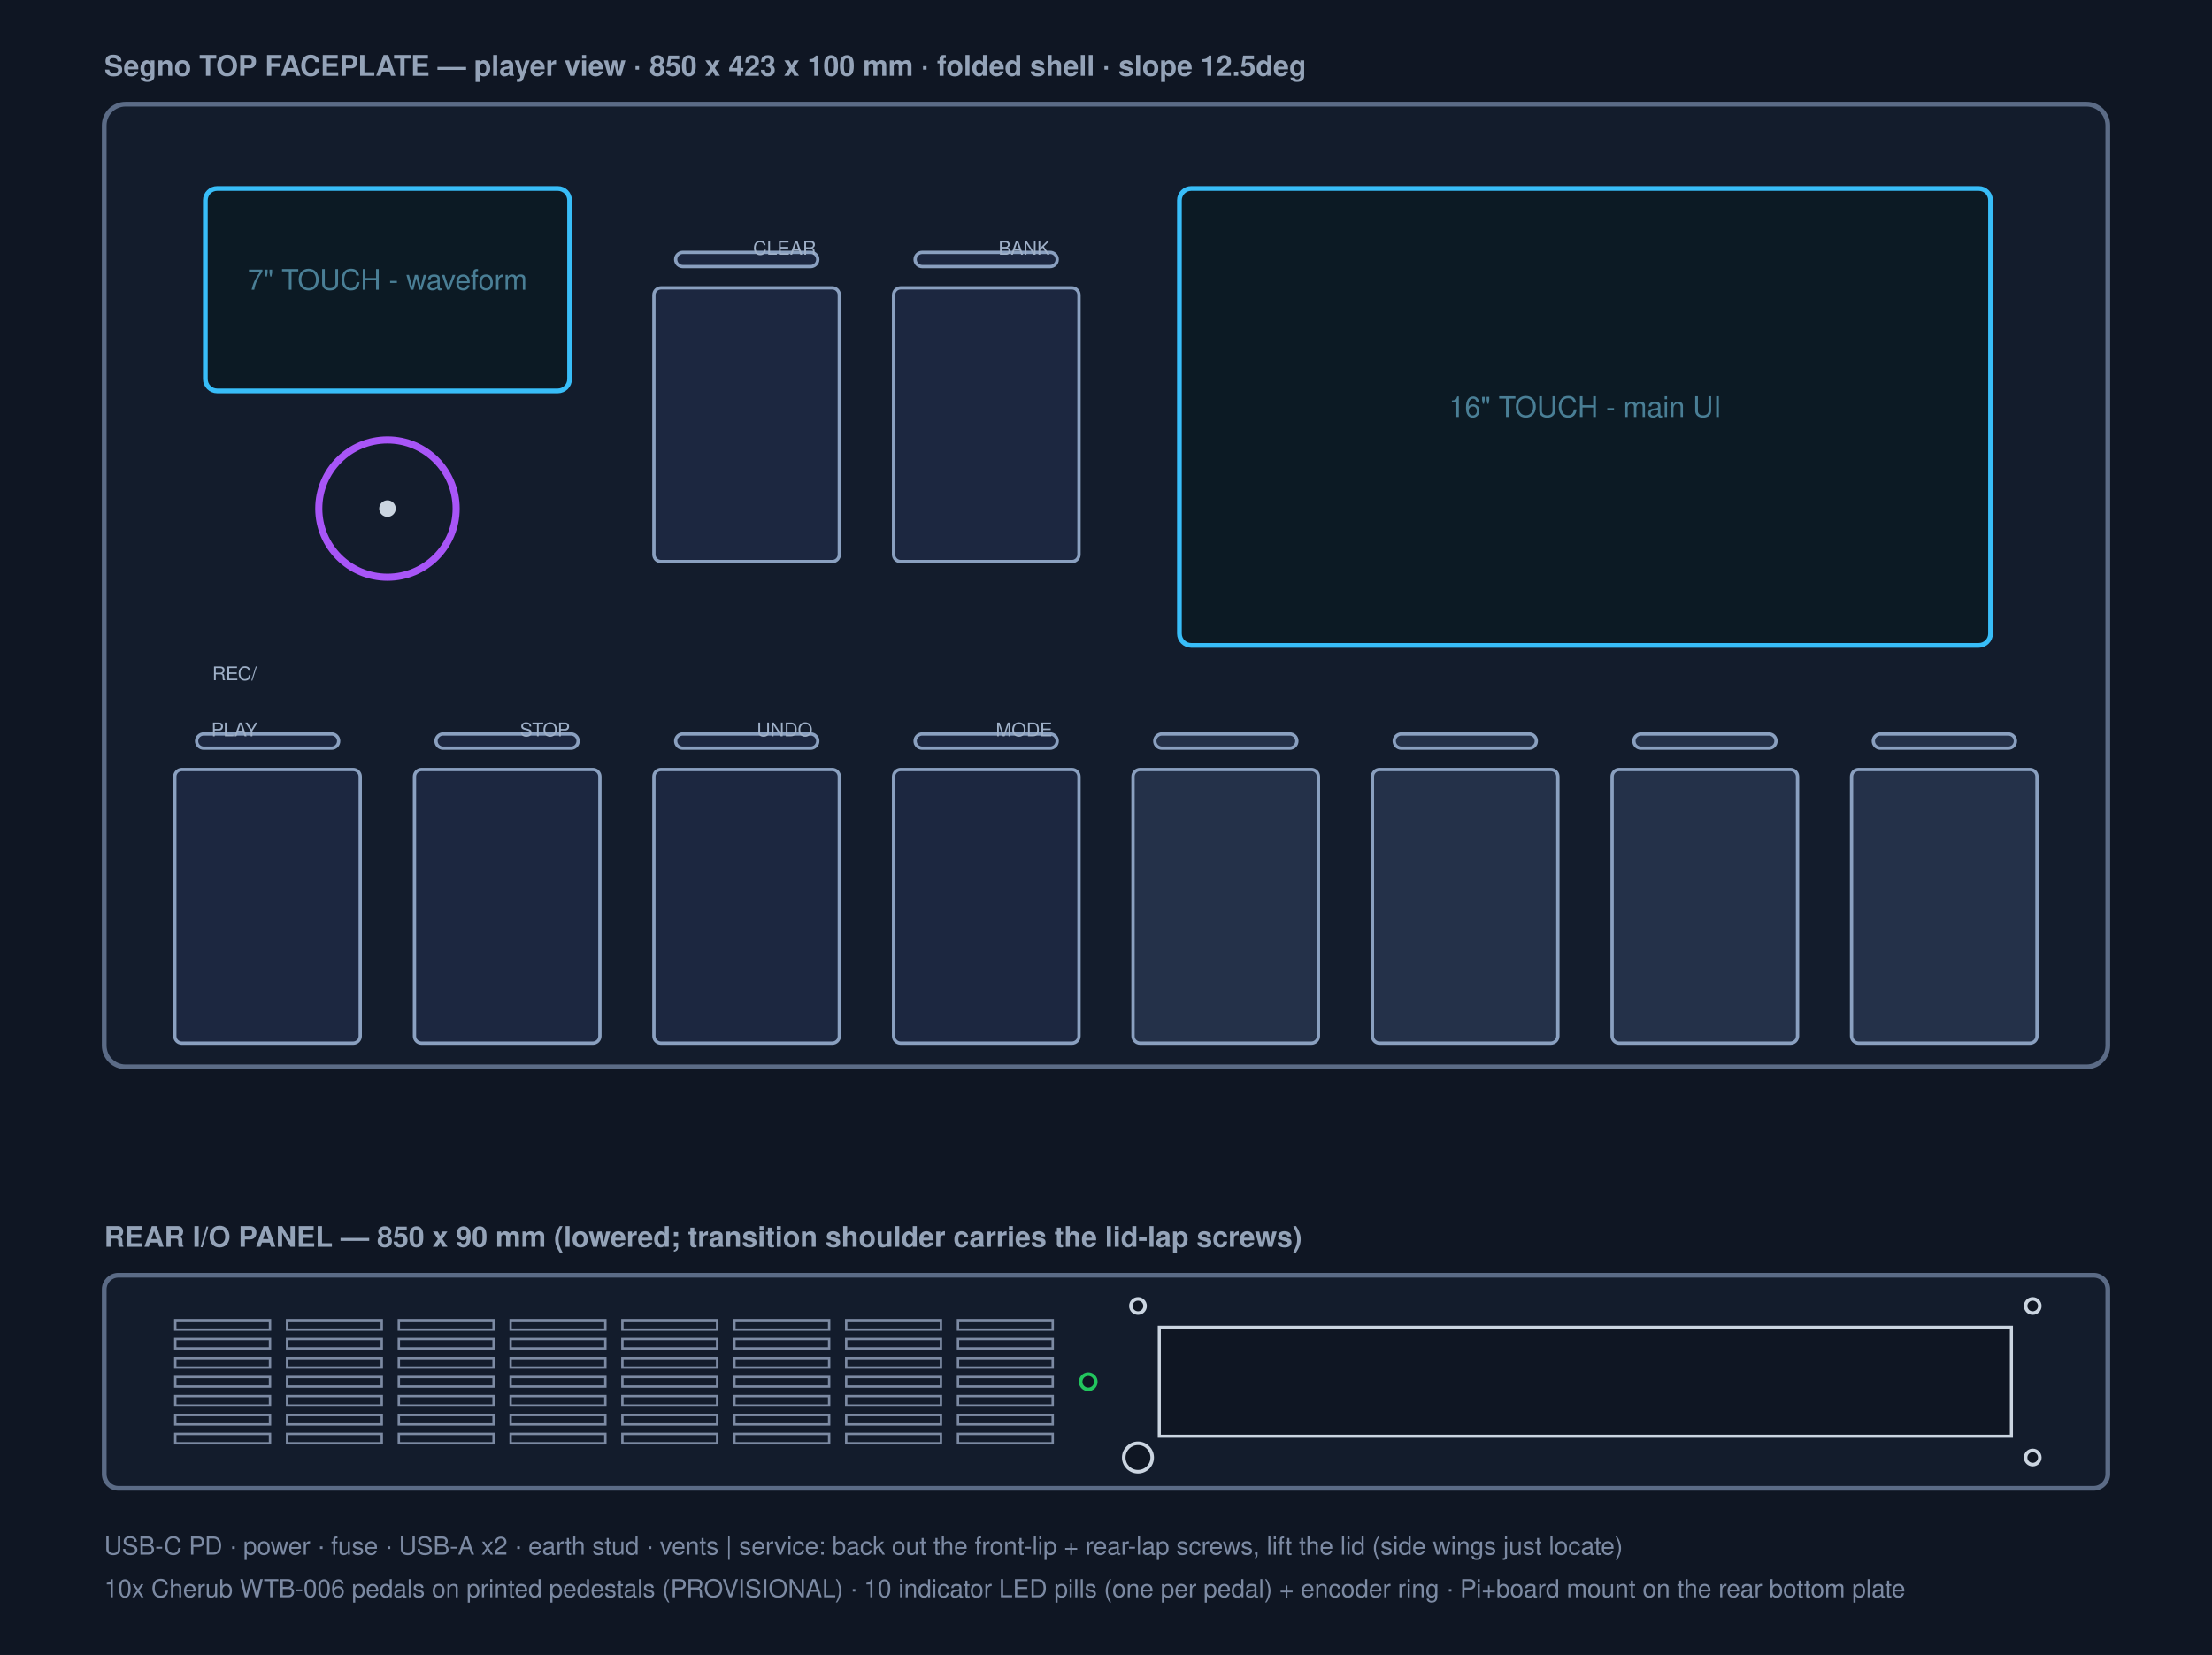
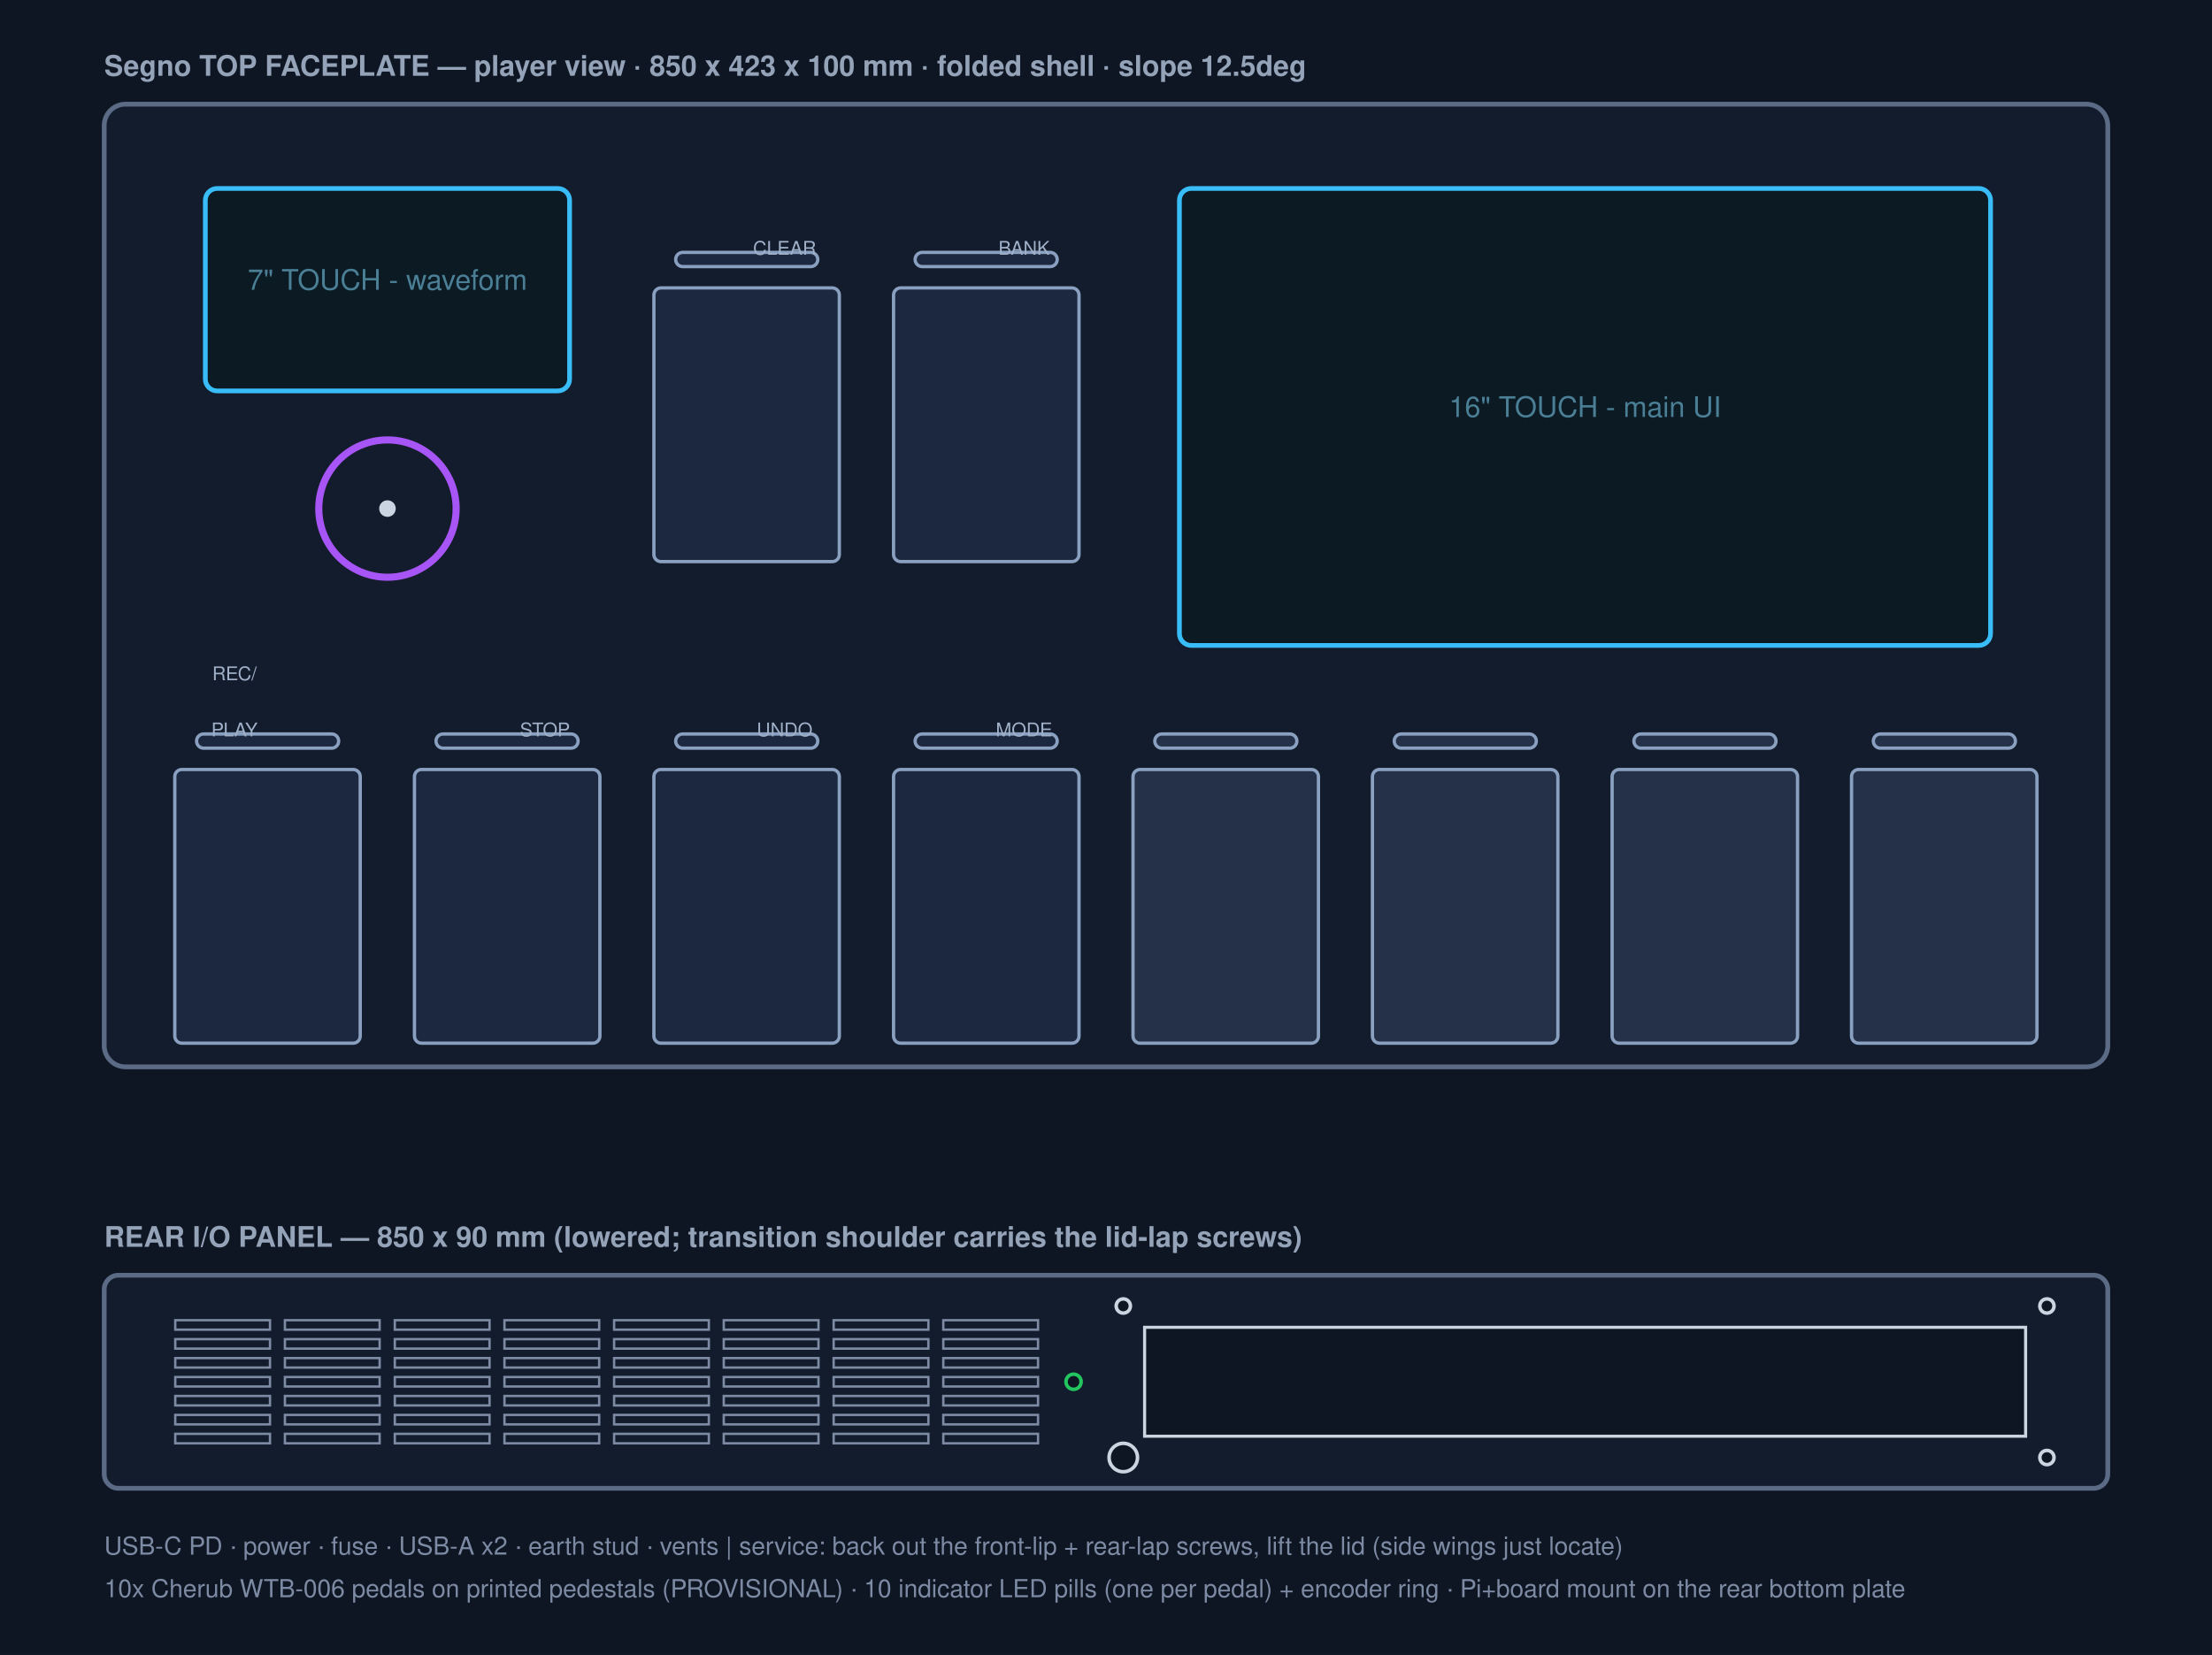
<svg xmlns="http://www.w3.org/2000/svg" viewBox="0 0 934 699" font-family="Helvetica,Arial,sans-serif">
  <rect width="934" height="699" fill="#0f1623" />
  <text x="44" y="32" fill="#94a3b8" font-size="12" font-weight="600">Segno TOP FACEPLATE — player view · 850 x 423 x 100 mm · folded shell · slope 12.5deg</text>
  <rect x="44" y="44" width="846.0" height="406.6" rx="9" fill="#131c2c" stroke="#5b6b86" stroke-width="2" />
  <rect x="73.8" y="325.0" width="78.3" height="115.6" rx="3" fill="#1c2740" stroke="#8aa0c0" stroke-width="1.4" />
  <rect x="175.0" y="325.0" width="78.3" height="115.6" rx="3" fill="#1c2740" stroke="#8aa0c0" stroke-width="1.4" />
  <rect x="276.1" y="325.0" width="78.3" height="115.6" rx="3" fill="#1c2740" stroke="#8aa0c0" stroke-width="1.4" />
  <rect x="377.3" y="325.0" width="78.3" height="115.6" rx="3" fill="#1c2740" stroke="#8aa0c0" stroke-width="1.4" />
  <rect x="478.4" y="325.0" width="78.3" height="115.6" rx="3" fill="#243149" stroke="#8aa0c0" stroke-width="1.4" />
  <rect x="579.5" y="325.0" width="78.3" height="115.6" rx="3" fill="#243149" stroke="#8aa0c0" stroke-width="1.4" />
  <rect x="680.7" y="325.0" width="78.3" height="115.6" rx="3" fill="#243149" stroke="#8aa0c0" stroke-width="1.4" />
  <rect x="781.8" y="325.0" width="78.3" height="115.6" rx="3" fill="#243149" stroke="#8aa0c0" stroke-width="1.4" />
  <rect x="276.1" y="121.6" width="78.3" height="115.6" rx="3" fill="#1c2740" stroke="#8aa0c0" stroke-width="1.4" />
  <rect x="377.3" y="121.6" width="78.3" height="115.6" rx="3" fill="#1c2740" stroke="#8aa0c0" stroke-width="1.4" />
  <rect x="83.0" y="310.0" width="60.0" height="6.0" rx="3" fill="#1c2740" stroke="#8aa0c0" stroke-width="1.4" />
  <rect x="184.1" y="310.0" width="60.0" height="6.0" rx="3" fill="#1c2740" stroke="#8aa0c0" stroke-width="1.4" />
  <rect x="285.3" y="310.0" width="60.0" height="6.0" rx="3" fill="#1c2740" stroke="#8aa0c0" stroke-width="1.4" />
  <rect x="386.4" y="310.0" width="60.0" height="6.0" rx="3" fill="#1c2740" stroke="#8aa0c0" stroke-width="1.4" />
  <rect x="487.6" y="310.0" width="60.0" height="6.0" rx="3" fill="#243149" stroke="#8aa0c0" stroke-width="1.4" />
  <rect x="588.7" y="310.0" width="60.0" height="6.0" rx="3" fill="#243149" stroke="#8aa0c0" stroke-width="1.4" />
  <rect x="689.9" y="310.0" width="60.0" height="6.0" rx="3" fill="#243149" stroke="#8aa0c0" stroke-width="1.4" />
  <rect x="791.0" y="310.0" width="60.0" height="6.0" rx="3" fill="#243149" stroke="#8aa0c0" stroke-width="1.4" />
  <rect x="285.3" y="106.6" width="60.0" height="6.0" rx="3" fill="#1c2740" stroke="#8aa0c0" stroke-width="1.4" />
  <rect x="386.4" y="106.6" width="60.0" height="6.0" rx="3" fill="#1c2740" stroke="#8aa0c0" stroke-width="1.4" />
  <rect x="86.7" y="79.6" width="153.8" height="85.5" rx="5" fill="#0c1a24" stroke="#38bdf8" stroke-width="2" />
  <text x="163.6" y="122.4" fill="#4a7f96" font-size="12" text-anchor="middle">7" TOUCH - waveform</text>
  <rect x="498.0" y="79.6" width="342.5" height="193.0" rx="5" fill="#0c1a24" stroke="#38bdf8" stroke-width="2" />
  <text x="669.3" y="176.1" fill="#4a7f96" font-size="12" text-anchor="middle">16" TOUCH - main UI</text>
  <circle cx="163.6" cy="214.8" r="29.0" fill="none" stroke="#a855f7" stroke-width="3" />
  <circle cx="163.6" cy="214.8" r="3.5" fill="#cbd5e1" />
  <text x="99.0" y="287.3" fill="#9fb0c8" font-size="8" text-anchor="middle">REC/</text>
  <text x="99.0" y="311.0" fill="#9fb0c8" font-size="8" text-anchor="middle">PLAY</text>
  <text x="230.1" y="311.0" fill="#9fb0c8" font-size="8" text-anchor="middle">STOP</text>
  <text x="331.3" y="311.0" fill="#9fb0c8" font-size="8" text-anchor="middle">UNDO</text>
  <text x="432.4" y="311.0" fill="#9fb0c8" font-size="8" text-anchor="middle">MODE</text>
  <text x="331.3" y="107.6" fill="#9fb0c8" font-size="8" text-anchor="middle">CLEAR</text>
  <text x="432.4" y="107.6" fill="#9fb0c8" font-size="8" text-anchor="middle">BANK</text>
  <text x="44" y="526.6" fill="#94a3b8" font-size="12" font-weight="600">REAR I/O PANEL — 850 x 90 mm (lowered; transition shoulder carries the lid-lap screws)</text>
  <rect x="44" y="538.6" width="846.0" height="90.0" rx="6" fill="#131c2c" stroke="#5b6b86" stroke-width="2" />
-   <rect x="489.5" y="560.6" width="359.8" height="46.0" fill="#0f1623" stroke="#cbd5e1" stroke-width="1.3" />
-   <circle cx="480.5" cy="615.6" r="3.0" fill="#0f1623" stroke="#cbd5e1" stroke-width="1.5" />
-   <circle cx="480.5" cy="615.6" r="6.0" fill="#0f1623" stroke="#cbd5e1" stroke-width="1.5" />
-   <circle cx="480.5" cy="551.6" r="3.0" fill="#0f1623" stroke="#cbd5e1" stroke-width="1.5" />
-   <circle cx="858.3" cy="615.6" r="3.0" fill="#0f1623" stroke="#cbd5e1" stroke-width="1.5" />
-   <circle cx="858.3" cy="551.6" r="3.0" fill="#0f1623" stroke="#cbd5e1" stroke-width="1.5" />
-   <circle cx="459.5" cy="583.6" r="3.2" fill="#0f1623" stroke="#22c55e" stroke-width="1.5" />
+   <rect x="483.3" y="560.6" width="372.0" height="46.0" fill="#0f1623" stroke="#cbd5e1" stroke-width="1.3" />
+   <circle cx="474.3" cy="615.6" r="3.0" fill="#0f1623" stroke="#cbd5e1" stroke-width="1.5" />
+   <circle cx="474.3" cy="615.6" r="6.0" fill="#0f1623" stroke="#cbd5e1" stroke-width="1.5" />
+   <circle cx="474.3" cy="551.6" r="3.0" fill="#0f1623" stroke="#cbd5e1" stroke-width="1.5" />
+   <circle cx="864.3" cy="615.6" r="3.0" fill="#0f1623" stroke="#cbd5e1" stroke-width="1.5" />
+   <circle cx="864.3" cy="551.6" r="3.0" fill="#0f1623" stroke="#cbd5e1" stroke-width="1.5" />
+   <circle cx="453.3" cy="583.6" r="3.2" fill="#0f1623" stroke="#22c55e" stroke-width="1.5" />
  <rect x="74.0" y="605.6" width="40.0" height="4.0" fill="none" stroke="#7c8aa3" stroke-width="1" />
-   <rect x="121.2" y="605.6" width="40.0" height="4.0" fill="none" stroke="#7c8aa3" stroke-width="1" />
-   <rect x="168.4" y="605.6" width="40.0" height="4.0" fill="none" stroke="#7c8aa3" stroke-width="1" />
-   <rect x="215.6" y="605.6" width="40.0" height="4.0" fill="none" stroke="#7c8aa3" stroke-width="1" />
-   <rect x="262.8" y="605.6" width="40.0" height="4.0" fill="none" stroke="#7c8aa3" stroke-width="1" />
-   <rect x="310.1" y="605.6" width="40.0" height="4.0" fill="none" stroke="#7c8aa3" stroke-width="1" />
-   <rect x="357.3" y="605.6" width="40.0" height="4.0" fill="none" stroke="#7c8aa3" stroke-width="1" />
-   <rect x="404.5" y="605.6" width="40.0" height="4.0" fill="none" stroke="#7c8aa3" stroke-width="1" />
+   <rect x="120.3" y="605.6" width="40.0" height="4.0" fill="none" stroke="#7c8aa3" stroke-width="1" />
+   <rect x="166.7" y="605.6" width="40.0" height="4.0" fill="none" stroke="#7c8aa3" stroke-width="1" />
+   <rect x="213.0" y="605.6" width="40.0" height="4.0" fill="none" stroke="#7c8aa3" stroke-width="1" />
+   <rect x="259.3" y="605.6" width="40.0" height="4.0" fill="none" stroke="#7c8aa3" stroke-width="1" />
+   <rect x="305.6" y="605.6" width="40.0" height="4.0" fill="none" stroke="#7c8aa3" stroke-width="1" />
+   <rect x="352.0" y="605.6" width="40.0" height="4.0" fill="none" stroke="#7c8aa3" stroke-width="1" />
+   <rect x="398.3" y="605.6" width="40.0" height="4.0" fill="none" stroke="#7c8aa3" stroke-width="1" />
  <rect x="74.0" y="597.6" width="40.0" height="4.0" fill="none" stroke="#7c8aa3" stroke-width="1" />
-   <rect x="121.2" y="597.6" width="40.0" height="4.0" fill="none" stroke="#7c8aa3" stroke-width="1" />
-   <rect x="168.4" y="597.6" width="40.0" height="4.0" fill="none" stroke="#7c8aa3" stroke-width="1" />
-   <rect x="215.6" y="597.6" width="40.0" height="4.0" fill="none" stroke="#7c8aa3" stroke-width="1" />
-   <rect x="262.8" y="597.6" width="40.0" height="4.0" fill="none" stroke="#7c8aa3" stroke-width="1" />
-   <rect x="310.1" y="597.6" width="40.0" height="4.0" fill="none" stroke="#7c8aa3" stroke-width="1" />
-   <rect x="357.3" y="597.6" width="40.0" height="4.0" fill="none" stroke="#7c8aa3" stroke-width="1" />
-   <rect x="404.5" y="597.6" width="40.0" height="4.0" fill="none" stroke="#7c8aa3" stroke-width="1" />
+   <rect x="120.3" y="597.6" width="40.0" height="4.0" fill="none" stroke="#7c8aa3" stroke-width="1" />
+   <rect x="166.7" y="597.6" width="40.0" height="4.0" fill="none" stroke="#7c8aa3" stroke-width="1" />
+   <rect x="213.0" y="597.6" width="40.0" height="4.0" fill="none" stroke="#7c8aa3" stroke-width="1" />
+   <rect x="259.3" y="597.6" width="40.0" height="4.0" fill="none" stroke="#7c8aa3" stroke-width="1" />
+   <rect x="305.6" y="597.6" width="40.0" height="4.0" fill="none" stroke="#7c8aa3" stroke-width="1" />
+   <rect x="352.0" y="597.6" width="40.0" height="4.0" fill="none" stroke="#7c8aa3" stroke-width="1" />
+   <rect x="398.3" y="597.6" width="40.0" height="4.0" fill="none" stroke="#7c8aa3" stroke-width="1" />
  <rect x="74.0" y="589.6" width="40.0" height="4.0" fill="none" stroke="#7c8aa3" stroke-width="1" />
-   <rect x="121.2" y="589.6" width="40.0" height="4.0" fill="none" stroke="#7c8aa3" stroke-width="1" />
-   <rect x="168.4" y="589.6" width="40.0" height="4.0" fill="none" stroke="#7c8aa3" stroke-width="1" />
-   <rect x="215.6" y="589.6" width="40.0" height="4.0" fill="none" stroke="#7c8aa3" stroke-width="1" />
-   <rect x="262.8" y="589.6" width="40.0" height="4.0" fill="none" stroke="#7c8aa3" stroke-width="1" />
-   <rect x="310.1" y="589.6" width="40.0" height="4.0" fill="none" stroke="#7c8aa3" stroke-width="1" />
-   <rect x="357.3" y="589.6" width="40.0" height="4.0" fill="none" stroke="#7c8aa3" stroke-width="1" />
-   <rect x="404.5" y="589.6" width="40.0" height="4.0" fill="none" stroke="#7c8aa3" stroke-width="1" />
+   <rect x="120.3" y="589.6" width="40.0" height="4.0" fill="none" stroke="#7c8aa3" stroke-width="1" />
+   <rect x="166.7" y="589.6" width="40.0" height="4.0" fill="none" stroke="#7c8aa3" stroke-width="1" />
+   <rect x="213.0" y="589.6" width="40.0" height="4.0" fill="none" stroke="#7c8aa3" stroke-width="1" />
+   <rect x="259.3" y="589.6" width="40.0" height="4.0" fill="none" stroke="#7c8aa3" stroke-width="1" />
+   <rect x="305.6" y="589.6" width="40.0" height="4.0" fill="none" stroke="#7c8aa3" stroke-width="1" />
+   <rect x="352.0" y="589.6" width="40.0" height="4.0" fill="none" stroke="#7c8aa3" stroke-width="1" />
+   <rect x="398.3" y="589.6" width="40.0" height="4.0" fill="none" stroke="#7c8aa3" stroke-width="1" />
  <rect x="74.0" y="581.6" width="40.0" height="4.0" fill="none" stroke="#7c8aa3" stroke-width="1" />
-   <rect x="121.2" y="581.6" width="40.0" height="4.0" fill="none" stroke="#7c8aa3" stroke-width="1" />
-   <rect x="168.4" y="581.6" width="40.0" height="4.0" fill="none" stroke="#7c8aa3" stroke-width="1" />
-   <rect x="215.6" y="581.6" width="40.0" height="4.0" fill="none" stroke="#7c8aa3" stroke-width="1" />
-   <rect x="262.8" y="581.6" width="40.0" height="4.0" fill="none" stroke="#7c8aa3" stroke-width="1" />
-   <rect x="310.1" y="581.6" width="40.0" height="4.0" fill="none" stroke="#7c8aa3" stroke-width="1" />
-   <rect x="357.3" y="581.6" width="40.0" height="4.0" fill="none" stroke="#7c8aa3" stroke-width="1" />
-   <rect x="404.5" y="581.6" width="40.0" height="4.0" fill="none" stroke="#7c8aa3" stroke-width="1" />
+   <rect x="120.3" y="581.6" width="40.0" height="4.0" fill="none" stroke="#7c8aa3" stroke-width="1" />
+   <rect x="166.7" y="581.6" width="40.0" height="4.0" fill="none" stroke="#7c8aa3" stroke-width="1" />
+   <rect x="213.0" y="581.6" width="40.0" height="4.0" fill="none" stroke="#7c8aa3" stroke-width="1" />
+   <rect x="259.3" y="581.6" width="40.0" height="4.0" fill="none" stroke="#7c8aa3" stroke-width="1" />
+   <rect x="305.6" y="581.6" width="40.0" height="4.0" fill="none" stroke="#7c8aa3" stroke-width="1" />
+   <rect x="352.0" y="581.6" width="40.0" height="4.0" fill="none" stroke="#7c8aa3" stroke-width="1" />
+   <rect x="398.3" y="581.6" width="40.0" height="4.0" fill="none" stroke="#7c8aa3" stroke-width="1" />
  <rect x="74.0" y="573.6" width="40.0" height="4.0" fill="none" stroke="#7c8aa3" stroke-width="1" />
-   <rect x="121.2" y="573.6" width="40.0" height="4.0" fill="none" stroke="#7c8aa3" stroke-width="1" />
-   <rect x="168.4" y="573.6" width="40.0" height="4.0" fill="none" stroke="#7c8aa3" stroke-width="1" />
-   <rect x="215.6" y="573.6" width="40.0" height="4.0" fill="none" stroke="#7c8aa3" stroke-width="1" />
-   <rect x="262.8" y="573.6" width="40.0" height="4.0" fill="none" stroke="#7c8aa3" stroke-width="1" />
-   <rect x="310.1" y="573.6" width="40.0" height="4.0" fill="none" stroke="#7c8aa3" stroke-width="1" />
-   <rect x="357.3" y="573.6" width="40.0" height="4.0" fill="none" stroke="#7c8aa3" stroke-width="1" />
-   <rect x="404.5" y="573.6" width="40.0" height="4.0" fill="none" stroke="#7c8aa3" stroke-width="1" />
+   <rect x="120.3" y="573.6" width="40.0" height="4.0" fill="none" stroke="#7c8aa3" stroke-width="1" />
+   <rect x="166.7" y="573.6" width="40.0" height="4.0" fill="none" stroke="#7c8aa3" stroke-width="1" />
+   <rect x="213.0" y="573.6" width="40.0" height="4.0" fill="none" stroke="#7c8aa3" stroke-width="1" />
+   <rect x="259.3" y="573.6" width="40.0" height="4.0" fill="none" stroke="#7c8aa3" stroke-width="1" />
+   <rect x="305.6" y="573.6" width="40.0" height="4.0" fill="none" stroke="#7c8aa3" stroke-width="1" />
+   <rect x="352.0" y="573.6" width="40.0" height="4.0" fill="none" stroke="#7c8aa3" stroke-width="1" />
+   <rect x="398.3" y="573.6" width="40.0" height="4.0" fill="none" stroke="#7c8aa3" stroke-width="1" />
  <rect x="74.0" y="565.6" width="40.0" height="4.0" fill="none" stroke="#7c8aa3" stroke-width="1" />
-   <rect x="121.2" y="565.6" width="40.0" height="4.0" fill="none" stroke="#7c8aa3" stroke-width="1" />
-   <rect x="168.4" y="565.6" width="40.0" height="4.0" fill="none" stroke="#7c8aa3" stroke-width="1" />
-   <rect x="215.6" y="565.6" width="40.0" height="4.0" fill="none" stroke="#7c8aa3" stroke-width="1" />
-   <rect x="262.8" y="565.6" width="40.0" height="4.0" fill="none" stroke="#7c8aa3" stroke-width="1" />
-   <rect x="310.1" y="565.6" width="40.0" height="4.0" fill="none" stroke="#7c8aa3" stroke-width="1" />
-   <rect x="357.3" y="565.6" width="40.0" height="4.0" fill="none" stroke="#7c8aa3" stroke-width="1" />
-   <rect x="404.5" y="565.6" width="40.0" height="4.0" fill="none" stroke="#7c8aa3" stroke-width="1" />
+   <rect x="120.3" y="565.6" width="40.0" height="4.0" fill="none" stroke="#7c8aa3" stroke-width="1" />
+   <rect x="166.7" y="565.6" width="40.0" height="4.0" fill="none" stroke="#7c8aa3" stroke-width="1" />
+   <rect x="213.0" y="565.6" width="40.0" height="4.0" fill="none" stroke="#7c8aa3" stroke-width="1" />
+   <rect x="259.3" y="565.6" width="40.0" height="4.0" fill="none" stroke="#7c8aa3" stroke-width="1" />
+   <rect x="305.6" y="565.6" width="40.0" height="4.0" fill="none" stroke="#7c8aa3" stroke-width="1" />
+   <rect x="352.0" y="565.6" width="40.0" height="4.0" fill="none" stroke="#7c8aa3" stroke-width="1" />
+   <rect x="398.3" y="565.6" width="40.0" height="4.0" fill="none" stroke="#7c8aa3" stroke-width="1" />
  <rect x="74.0" y="557.6" width="40.0" height="4.0" fill="none" stroke="#7c8aa3" stroke-width="1" />
-   <rect x="121.2" y="557.6" width="40.0" height="4.0" fill="none" stroke="#7c8aa3" stroke-width="1" />
-   <rect x="168.4" y="557.6" width="40.0" height="4.0" fill="none" stroke="#7c8aa3" stroke-width="1" />
-   <rect x="215.6" y="557.6" width="40.0" height="4.0" fill="none" stroke="#7c8aa3" stroke-width="1" />
-   <rect x="262.8" y="557.6" width="40.0" height="4.0" fill="none" stroke="#7c8aa3" stroke-width="1" />
-   <rect x="310.1" y="557.6" width="40.0" height="4.0" fill="none" stroke="#7c8aa3" stroke-width="1" />
-   <rect x="357.3" y="557.6" width="40.0" height="4.0" fill="none" stroke="#7c8aa3" stroke-width="1" />
-   <rect x="404.5" y="557.6" width="40.0" height="4.0" fill="none" stroke="#7c8aa3" stroke-width="1" />
+   <rect x="120.3" y="557.6" width="40.0" height="4.0" fill="none" stroke="#7c8aa3" stroke-width="1" />
+   <rect x="166.7" y="557.6" width="40.0" height="4.0" fill="none" stroke="#7c8aa3" stroke-width="1" />
+   <rect x="213.0" y="557.6" width="40.0" height="4.0" fill="none" stroke="#7c8aa3" stroke-width="1" />
+   <rect x="259.3" y="557.6" width="40.0" height="4.0" fill="none" stroke="#7c8aa3" stroke-width="1" />
+   <rect x="305.6" y="557.6" width="40.0" height="4.0" fill="none" stroke="#7c8aa3" stroke-width="1" />
+   <rect x="352.0" y="557.6" width="40.0" height="4.0" fill="none" stroke="#7c8aa3" stroke-width="1" />
+   <rect x="398.3" y="557.6" width="40.0" height="4.0" fill="none" stroke="#7c8aa3" stroke-width="1" />
  <text x="44" y="656.6" fill="#7c8aa3" font-size="10.5">USB-C PD · power · fuse · USB-A x2 · earth stud · vents   |   service: back out the front-lip + rear-lap screws, lift the lid (side wings just locate)</text>
  <text x="44" y="674.6" fill="#7c8aa3" font-size="10.5">10x Cherub WTB-006 pedals on printed pedestals (PROVISIONAL) · 10 indicator LED pills (one per pedal) + encoder ring · Pi+board mount on the rear bottom plate</text>
</svg>
